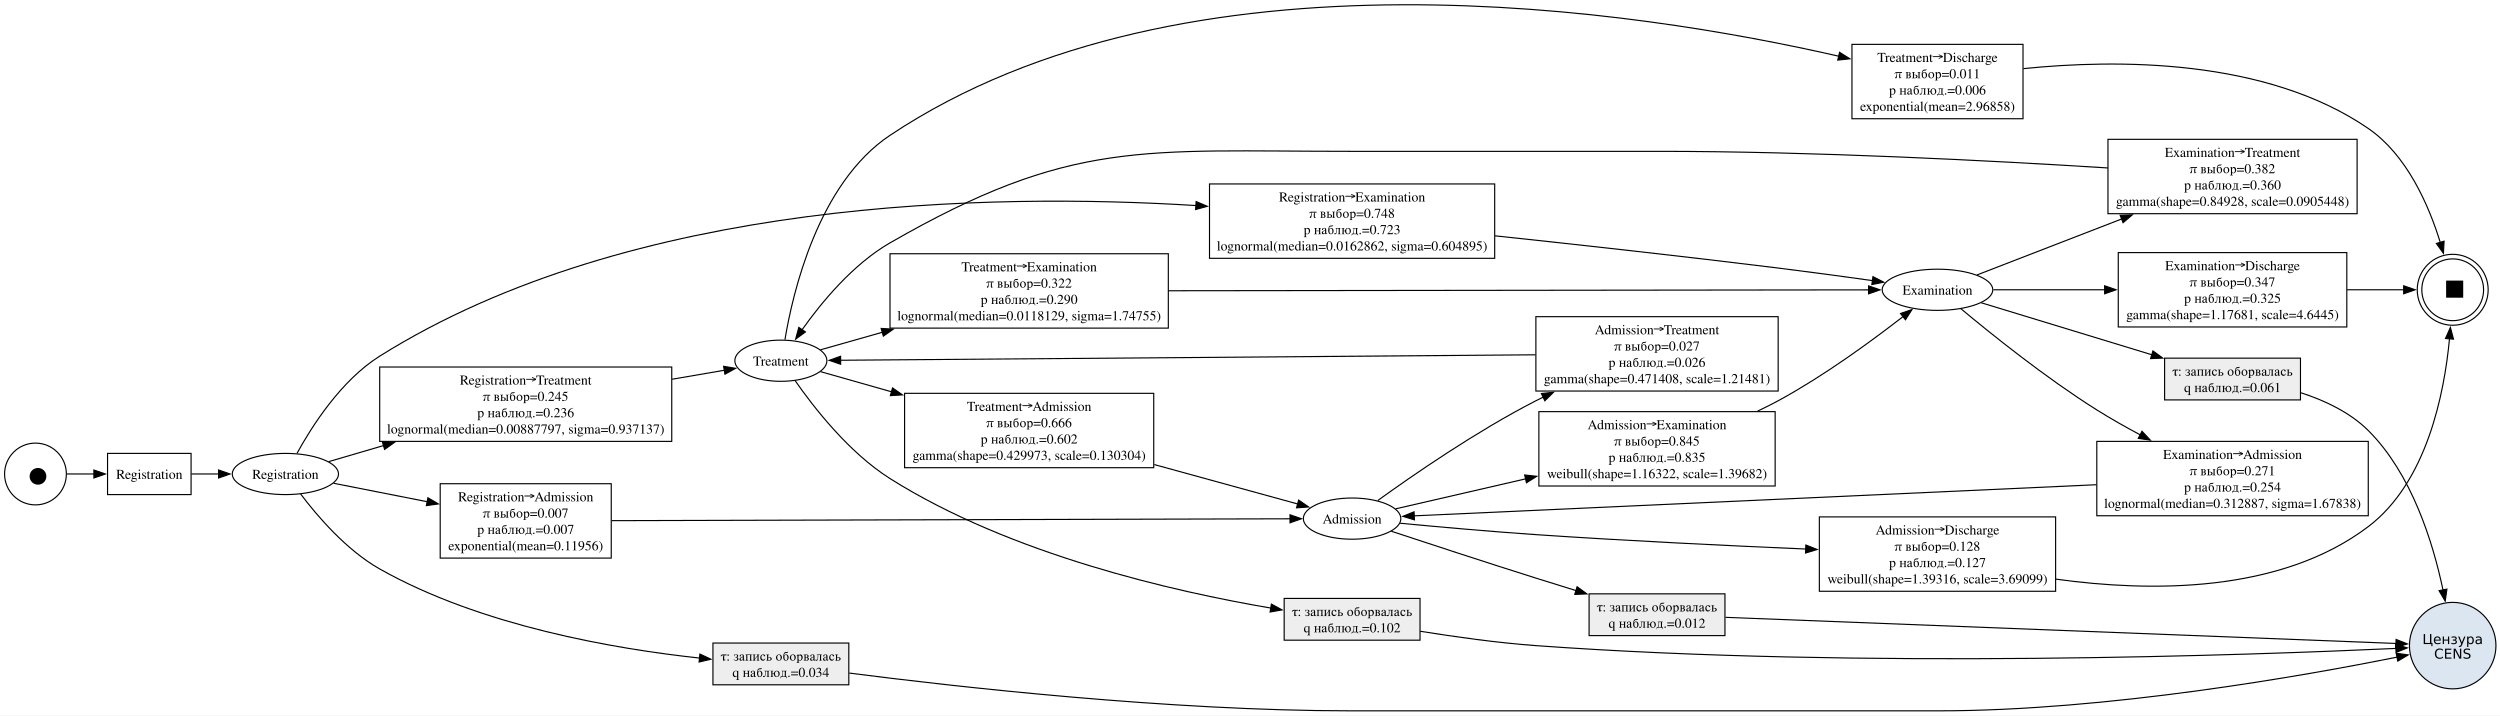
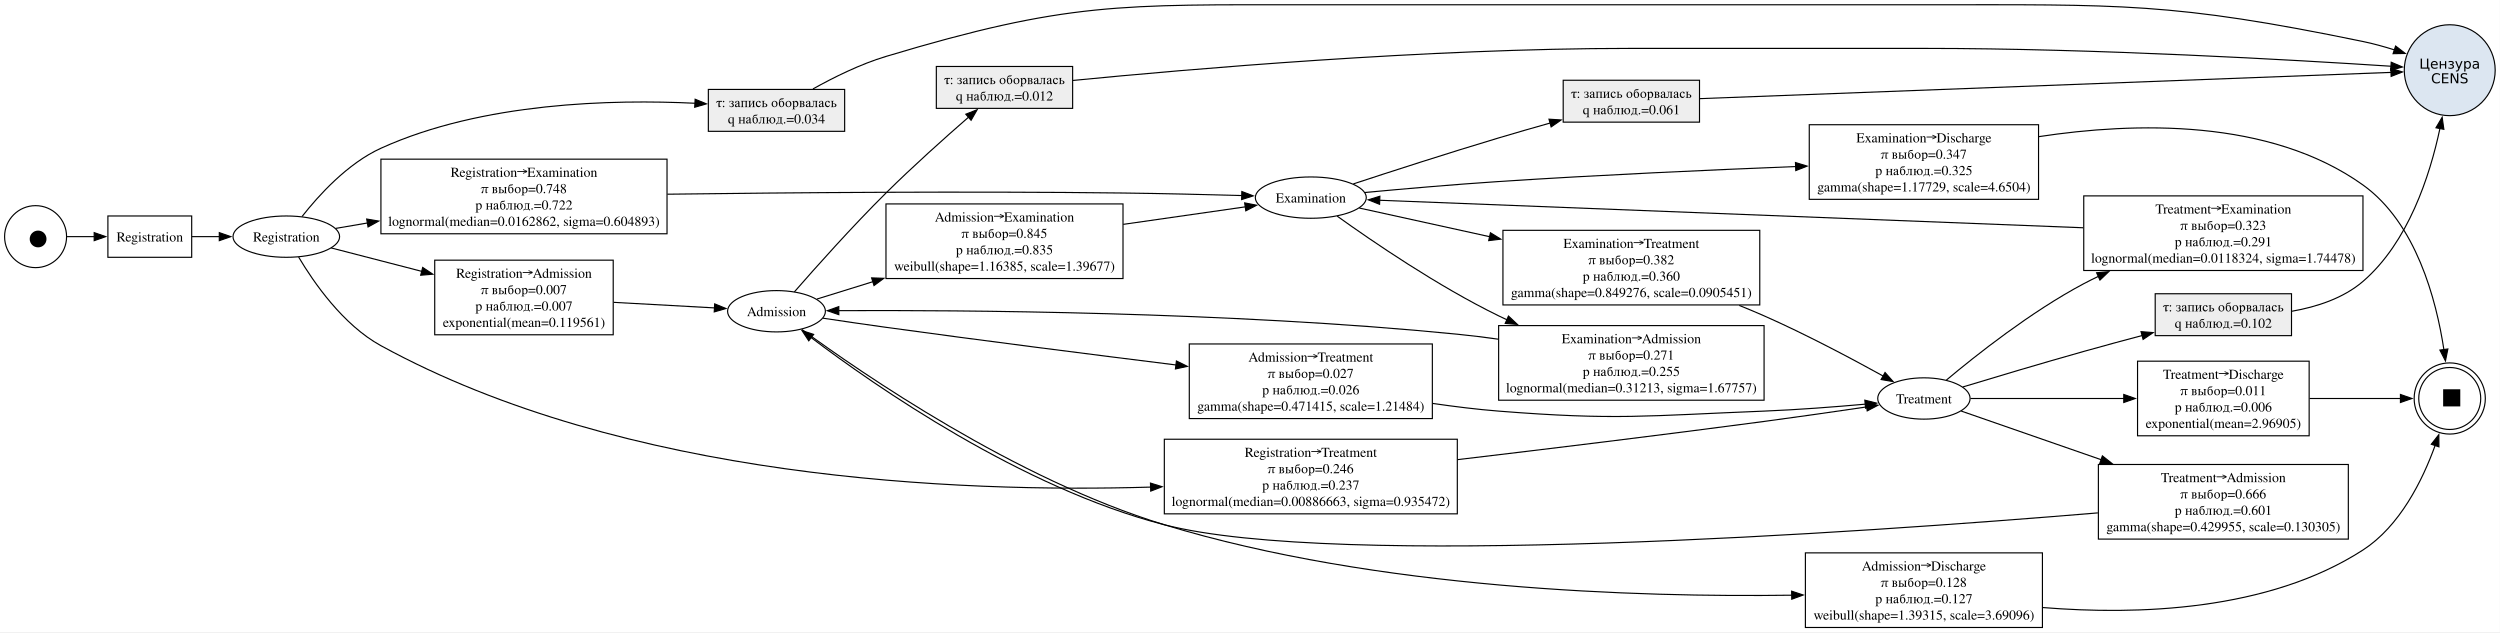
- <svg xmlns="http://www.w3.org/2000/svg" width="2185pt" height="625pt" viewBox="0.00 0.00 2185.00 625.00">
-   <g id="graph0" class="graph" transform="scale(1 1) rotate(0) translate(4 621.27)">
-     <polygon fill="white" stroke="none" points="-4,4 -4,-621.27 2181.46,-621.27 2181.46,4 -4,4" />
+ <svg xmlns="http://www.w3.org/2000/svg" width="2178pt" height="551pt" viewBox="0.00 0.00 2178.00 551.00">
+   <g id="graph0" class="graph" transform="scale(1 1) rotate(0) translate(4 546.66)">
+     <polygon fill="white" stroke="none" points="-4,4 -4,-546.66 2173.81,-546.66 2173.81,4 -4,4" />
    <g id="node1" class="node">
-       <polygon fill="white" stroke="black" points="163,-225 90,-225 90,-189 163,-189 163,-225" />
-       <text xml:space="preserve" text-anchor="middle" x="126.5" y="-202.72" font-family="Times,serif" font-size="12.00">Registration</text>
+       <polygon fill="white" stroke="black" points="163,-358.5 90,-358.5 90,-322.5 163,-322.5 163,-358.5" />
+       <text xml:space="preserve" text-anchor="middle" x="126.5" y="-336.23" font-family="Times,serif" font-size="12.00">Registration</text>
    </g>
    <g id="node19" class="node">
-       <ellipse fill="white" stroke="black" cx="245.43" cy="-207" rx="46.43" ry="18" />
-       <text xml:space="preserve" text-anchor="middle" x="245.43" y="-202.72" font-family="Times,serif" font-size="12.00">Registration</text>
+       <ellipse fill="white" stroke="black" cx="245.43" cy="-340.5" rx="46.43" ry="18" />
+       <text xml:space="preserve" text-anchor="middle" x="245.43" y="-336.23" font-family="Times,serif" font-size="12.00">Registration</text>
    </g>
    <g id="edge2" class="edge">
-       <path fill="none" stroke="black" d="M163.22,-207C170.8,-207 178.98,-207 187.13,-207" />
-       <polygon fill="black" stroke="black" points="187.05,-210.5 197.05,-207 187.05,-203.5 187.05,-210.5" />
+       <path fill="none" stroke="black" d="M163.22,-340.5C170.8,-340.5 178.98,-340.5 187.13,-340.5" />
+       <polygon fill="black" stroke="black" points="187.05,-344 197.05,-340.5 187.05,-337 187.05,-344" />
    </g>
    <g id="node2" class="node">
-       <polygon fill="white" stroke="black" points="583.11,-300.5 327.86,-300.5 327.86,-235.5 583.11,-235.5 583.11,-300.5" />
-       <text xml:space="preserve" text-anchor="middle" x="455.48" y="-285.1" font-family="Times,serif" font-size="12.00">Registration→Treatment</text>
-       <text xml:space="preserve" text-anchor="middle" x="455.48" y="-270.85" font-family="Times,serif" font-size="12.00">π выбор=0.245</text>
-       <text xml:space="preserve" text-anchor="middle" x="455.48" y="-256.6" font-family="Times,serif" font-size="12.00">p наблюд.=0.236</text>
-       <text xml:space="preserve" text-anchor="middle" x="455.48" y="-242.35" font-family="Times,serif" font-size="12.00">lognormal(median=0.00887797, sigma=0.937137)</text>
+       <polygon fill="#eeeeee" stroke="black" points="731.86,-468.75 613.11,-468.75 613.11,-432.25 731.86,-432.25 731.86,-468.75" />
+       <text xml:space="preserve" text-anchor="middle" x="672.48" y="-453.35" font-family="Times,serif" font-size="12.00">τ: запись оборвалась</text>
+       <text xml:space="preserve" text-anchor="middle" x="672.48" y="-439.1" font-family="Times,serif" font-size="12.00">q наблюд.=0.034</text>
+     </g>
+     <g id="node22" class="node">
+       <ellipse fill="#dce6f1" stroke="black" cx="2130.21" cy="-485.5" rx="39.6" ry="39.6" />
+       <text xml:space="preserve" text-anchor="middle" x="2130.21" y="-486.85" font-family="DejaVu Sans" font-size="12.00">Цензура</text>
+       <text xml:space="preserve" text-anchor="middle" x="2130.21" y="-474.1" font-family="DejaVu Sans" font-size="12.00">CENS</text>
+     </g>
+     <g id="edge7" class="edge">
+       <path fill="none" stroke="black" d="M704.26,-469.18C722.19,-479.2 745.6,-490.82 767.86,-497.5 926.15,-545.03 971.71,-542.5 1136.98,-542.5 1136.98,-542.5 1136.98,-542.5 1673.11,-542.5 1843.26,-542.5 1887.97,-544.89 2054.61,-510.5 2063.64,-508.64 2073.1,-506.01 2082.14,-503.17" />
+       <polygon fill="black" stroke="black" points="2083.05,-506.55 2091.45,-500.09 2080.85,-499.9 2083.05,-506.55" />
+     </g>
+     <g id="node3" class="node">
+       <polygon fill="white" stroke="black" points="530.23,-320 374.73,-320 374.73,-255 530.23,-255 530.23,-320" />
+       <text xml:space="preserve" text-anchor="middle" x="452.48" y="-304.6" font-family="Times,serif" font-size="12.00">Registration→Admission</text>
+       <text xml:space="preserve" text-anchor="middle" x="452.48" y="-290.35" font-family="Times,serif" font-size="12.00">π выбор=0.007</text>
+       <text xml:space="preserve" text-anchor="middle" x="452.48" y="-276.1" font-family="Times,serif" font-size="12.00">p наблюд.=0.007</text>
+       <text xml:space="preserve" text-anchor="middle" x="452.48" y="-261.85" font-family="Times,serif" font-size="12.00">exponential(mean=0.119561)</text>
+     </g>
+     <g id="node20" class="node">
+       <ellipse fill="white" stroke="black" cx="672.48" cy="-275.5" rx="42.61" ry="18" />
+       <text xml:space="preserve" text-anchor="middle" x="672.48" y="-271.23" font-family="Times,serif" font-size="12.00">Admission</text>
+     </g>
+     <g id="edge8" class="edge">
+       <path fill="none" stroke="black" d="M530.65,-283.25C559.78,-281.65 592.23,-279.86 618.63,-278.41" />
+       <polygon fill="black" stroke="black" points="618.63,-281.92 628.42,-277.87 618.24,-274.93 618.63,-281.92" />
+     </g>
+     <g id="node4" class="node">
+       <polygon fill="white" stroke="black" points="577.11,-408 327.86,-408 327.86,-343 577.11,-343 577.11,-408" />
+       <text xml:space="preserve" text-anchor="middle" x="452.48" y="-392.6" font-family="Times,serif" font-size="12.00">Registration→Examination</text>
+       <text xml:space="preserve" text-anchor="middle" x="452.48" y="-378.35" font-family="Times,serif" font-size="12.00">π выбор=0.748</text>
+       <text xml:space="preserve" text-anchor="middle" x="452.48" y="-364.1" font-family="Times,serif" font-size="12.00">p наблюд.=0.722</text>
+       <text xml:space="preserve" text-anchor="middle" x="452.48" y="-349.85" font-family="Times,serif" font-size="12.00">lognormal(median=0.0162862, sigma=0.604893)</text>
+     </g>
+     <g id="node21" class="node">
+       <ellipse fill="white" stroke="black" cx="1137.98" cy="-374.5" rx="48.34" ry="18" />
+       <text xml:space="preserve" text-anchor="middle" x="1137.98" y="-370.23" font-family="Times,serif" font-size="12.00">Examination</text>
+     </g>
+     <g id="edge9" class="edge">
+       <path fill="none" stroke="black" d="M577.41,-377.47C682.95,-378.85 838.61,-380.17 974.36,-378.5 1008.67,-378.08 1047.03,-377.16 1077.88,-376.3" />
+       <polygon fill="black" stroke="black" points="1077.9,-379.8 1087.8,-376.02 1077.71,-372.81 1077.9,-379.8" />
+     </g>
+     <g id="node5" class="node">
+       <polygon fill="white" stroke="black" points="1265.61,-164 1010.36,-164 1010.36,-99 1265.61,-99 1265.61,-164" />
+       <text xml:space="preserve" text-anchor="middle" x="1137.98" y="-148.6" font-family="Times,serif" font-size="12.00">Registration→Treatment</text>
+       <text xml:space="preserve" text-anchor="middle" x="1137.98" y="-134.35" font-family="Times,serif" font-size="12.00">π выбор=0.246</text>
+       <text xml:space="preserve" text-anchor="middle" x="1137.98" y="-120.1" font-family="Times,serif" font-size="12.00">p наблюд.=0.237</text>
+       <text xml:space="preserve" text-anchor="middle" x="1137.98" y="-105.85" font-family="Times,serif" font-size="12.00">lognormal(median=0.00886663, sigma=0.935472)</text>
    </g>
    <g id="node23" class="node">
-       <ellipse fill="white" stroke="black" cx="678.48" cy="-306" rx="40.23" ry="18" />
-       <text xml:space="preserve" text-anchor="middle" x="678.48" y="-301.73" font-family="Times,serif" font-size="12.00">Treatment</text>
-     </g>
-     <g id="edge7" class="edge">
-       <path fill="none" stroke="black" d="M583.44,-289.83C599.67,-292.62 615.42,-295.33 629.24,-297.7" />
-       <polygon fill="black" stroke="black" points="628.43,-301.12 638.87,-299.36 629.61,-294.22 628.43,-301.12" />
-     </g>
-     <g id="node3" class="node">
-       <polygon fill="white" stroke="black" points="1302.36,-460.5 1053.11,-460.5 1053.11,-395.5 1302.36,-395.5 1302.36,-460.5" />
-       <text xml:space="preserve" text-anchor="middle" x="1177.73" y="-445.1" font-family="Times,serif" font-size="12.00">Registration→Examination</text>
-       <text xml:space="preserve" text-anchor="middle" x="1177.73" y="-430.85" font-family="Times,serif" font-size="12.00">π выбор=0.748</text>
-       <text xml:space="preserve" text-anchor="middle" x="1177.73" y="-416.6" font-family="Times,serif" font-size="12.00">p наблюд.=0.723</text>
-       <text xml:space="preserve" text-anchor="middle" x="1177.73" y="-402.35" font-family="Times,serif" font-size="12.00">lognormal(median=0.0162862, sigma=0.604895)</text>
-     </g>
-     <g id="node20" class="node">
-       <ellipse fill="white" stroke="black" cx="1689.36" cy="-368" rx="48.34" ry="18" />
-       <text xml:space="preserve" text-anchor="middle" x="1689.36" y="-363.73" font-family="Times,serif" font-size="12.00">Examination</text>
-     </g>
-     <g id="edge9" class="edge">
-       <path fill="none" stroke="black" d="M1302.62,-415.16C1374.87,-407.46 1467.71,-397.21 1550.11,-387 1577.32,-383.63 1607.49,-379.53 1632.68,-376" />
-       <polygon fill="black" stroke="black" points="1632.97,-379.49 1642.38,-374.63 1631.99,-372.56 1632.97,-379.49" />
-     </g>
-     <g id="node4" class="node">
-       <polygon fill="white" stroke="black" points="530.23,-198.5 380.73,-198.5 380.73,-133.5 530.23,-133.5 530.23,-198.5" />
-       <text xml:space="preserve" text-anchor="middle" x="455.48" y="-183.1" font-family="Times,serif" font-size="12.00">Registration→Admission</text>
-       <text xml:space="preserve" text-anchor="middle" x="455.48" y="-168.85" font-family="Times,serif" font-size="12.00">π выбор=0.007</text>
-       <text xml:space="preserve" text-anchor="middle" x="455.48" y="-154.6" font-family="Times,serif" font-size="12.00">p наблюд.=0.007</text>
-       <text xml:space="preserve" text-anchor="middle" x="455.48" y="-140.35" font-family="Times,serif" font-size="12.00">exponential(mean=0.11956)</text>
-     </g>
-     <g id="node21" class="node">
-       <ellipse fill="white" stroke="black" cx="1177.73" cy="-168" rx="42.61" ry="18" />
-       <text xml:space="preserve" text-anchor="middle" x="1177.73" y="-163.72" font-family="Times,serif" font-size="12.00">Admission</text>
-     </g>
-     <g id="edge8" class="edge">
-       <path fill="none" stroke="black" d="M530.51,-166.21C676.2,-166.61 996.94,-167.5 1123.69,-167.85" />
-       <polygon fill="black" stroke="black" points="1123.46,-171.35 1133.47,-167.88 1123.48,-164.35 1123.46,-171.35" />
-     </g>
-     <g id="node5" class="node">
-       <polygon fill="#eeeeee" stroke="black" points="737.86,-59.25 619.11,-59.25 619.11,-22.75 737.86,-22.75 737.86,-59.25" />
-       <text xml:space="preserve" text-anchor="middle" x="678.48" y="-43.85" font-family="Times,serif" font-size="12.00">τ: запись оборвалась</text>
-       <text xml:space="preserve" text-anchor="middle" x="678.48" y="-29.6" font-family="Times,serif" font-size="12.00">q наблюд.=0.034</text>
-     </g>
-     <g id="node22" class="node">
-       <ellipse fill="#dce6f1" stroke="black" cx="2139.66" cy="-57" rx="37.8" ry="37.8" />
-       <text xml:space="preserve" text-anchor="middle" x="2139.66" y="-58.35" font-family="DejaVu Sans" font-size="12.00">Цензура</text>
-       <text xml:space="preserve" text-anchor="middle" x="2139.66" y="-45.6" font-family="DejaVu Sans" font-size="12.00">CENS</text>
+       <ellipse fill="white" stroke="black" cx="1672.11" cy="-199.5" rx="40.23" ry="18" />
+       <text xml:space="preserve" text-anchor="middle" x="1672.11" y="-195.22" font-family="Times,serif" font-size="12.00">Treatment</text>
    </g>
    <g id="edge10" class="edge">
-       <path fill="none" stroke="black" d="M738.29,-33C831.22,-21.07 1017.78,0 1176.73,0 1176.73,0 1176.73,0 1690.36,0 1837.6,0 2009.89,-30.63 2091.37,-46.99" />
-       <polygon fill="black" stroke="black" points="2090.27,-50.33 2100.77,-48.89 2091.66,-43.47 2090.27,-50.33" />
+       <path fill="none" stroke="black" d="M1265.91,-146.24C1343.14,-155.38 1443.75,-167.63 1532.86,-179.5 1562.59,-183.46 1595.87,-188.26 1622.33,-192.17" />
+       <polygon fill="black" stroke="black" points="1621.69,-195.61 1632.09,-193.62 1622.71,-188.69 1621.69,-195.61" />
    </g>
    <g id="node6" class="node">
-       <polygon fill="white" stroke="black" points="1004.36,-277.5 786.61,-277.5 786.61,-212.5 1004.36,-212.5 1004.36,-277.5" />
-       <text xml:space="preserve" text-anchor="middle" x="895.48" y="-262.1" font-family="Times,serif" font-size="12.00">Treatment→Admission</text>
-       <text xml:space="preserve" text-anchor="middle" x="895.48" y="-247.85" font-family="Times,serif" font-size="12.00">π выбор=0.666</text>
-       <text xml:space="preserve" text-anchor="middle" x="895.48" y="-233.6" font-family="Times,serif" font-size="12.00">p наблюд.=0.602</text>
-       <text xml:space="preserve" text-anchor="middle" x="895.48" y="-219.35" font-family="Times,serif" font-size="12.00">gamma(shape=0.429973, scale=0.130304)</text>
+       <polygon fill="white" stroke="black" points="1532.86,-263 1301.61,-263 1301.61,-198 1532.86,-198 1532.86,-263" />
+       <text xml:space="preserve" text-anchor="middle" x="1417.23" y="-247.6" font-family="Times,serif" font-size="12.00">Examination→Admission</text>
+       <text xml:space="preserve" text-anchor="middle" x="1417.23" y="-233.35" font-family="Times,serif" font-size="12.00">π выбор=0.271</text>
+       <text xml:space="preserve" text-anchor="middle" x="1417.23" y="-219.1" font-family="Times,serif" font-size="12.00">p наблюд.=0.255</text>
+       <text xml:space="preserve" text-anchor="middle" x="1417.23" y="-204.85" font-family="Times,serif" font-size="12.00">lognormal(median=0.31213, sigma=1.67757)</text>
+     </g>
+     <g id="edge29" class="edge">
+       <path fill="none" stroke="black" d="M1301.31,-251.16C1289.28,-252.85 1277.22,-254.35 1265.61,-255.5 1067.51,-275.2 830.51,-276.54 726.65,-276.03" />
+       <polygon fill="black" stroke="black" points="726.78,-272.53 716.76,-275.97 726.74,-279.53 726.78,-272.53" />
+     </g>
+     <g id="node7" class="node">
+       <polygon fill="white" stroke="black" points="2041.86,-142 1824.11,-142 1824.11,-77 2041.86,-77 2041.86,-142" />
+       <text xml:space="preserve" text-anchor="middle" x="1932.98" y="-126.6" font-family="Times,serif" font-size="12.00">Treatment→Admission</text>
+       <text xml:space="preserve" text-anchor="middle" x="1932.98" y="-112.35" font-family="Times,serif" font-size="12.00">π выбор=0.666</text>
+       <text xml:space="preserve" text-anchor="middle" x="1932.98" y="-98.1" font-family="Times,serif" font-size="12.00">p наблюд.=0.601</text>
+       <text xml:space="preserve" text-anchor="middle" x="1932.98" y="-83.85" font-family="Times,serif" font-size="12.00">gamma(shape=0.429955, scale=0.130305)</text>
+     </g>
+     <g id="edge23" class="edge">
+       <path fill="none" stroke="black" d="M1823.66,-99.83C1614.19,-82.34 1160.98,-50.68 1010.36,-89.5 885.91,-121.57 758.27,-210.47 702.51,-252.68" />
+       <polygon fill="black" stroke="black" points="700.59,-249.75 694.77,-258.6 704.84,-255.31 700.59,-249.75" />
+     </g>
+     <g id="node8" class="node">
+       <polygon fill="white" stroke="black" points="2054.61,-376 1811.36,-376 1811.36,-311 2054.61,-311 2054.61,-376" />
+       <text xml:space="preserve" text-anchor="middle" x="1932.98" y="-360.6" font-family="Times,serif" font-size="12.00">Treatment→Examination</text>
+       <text xml:space="preserve" text-anchor="middle" x="1932.98" y="-346.35" font-family="Times,serif" font-size="12.00">π выбор=0.323</text>
+       <text xml:space="preserve" text-anchor="middle" x="1932.98" y="-332.1" font-family="Times,serif" font-size="12.00">p наблюд.=0.291</text>
+       <text xml:space="preserve" text-anchor="middle" x="1932.98" y="-317.85" font-family="Times,serif" font-size="12.00">lognormal(median=0.0118324, sigma=1.74478)</text>
    </g>
    <g id="edge30" class="edge">
-       <path fill="none" stroke="black" d="M1004.84,-215.23C1048.29,-203.29 1096.04,-190.17 1130.17,-180.79" />
-       <polygon fill="black" stroke="black" points="1131.02,-184.19 1139.73,-178.17 1129.16,-177.44 1131.02,-184.19" />
-     </g>
-     <g id="node7" class="node">
-       <polygon fill="white" stroke="black" points="1017.11,-399.5 773.86,-399.5 773.86,-334.5 1017.11,-334.5 1017.11,-399.5" />
-       <text xml:space="preserve" text-anchor="middle" x="895.48" y="-384.1" font-family="Times,serif" font-size="12.00">Treatment→Examination</text>
-       <text xml:space="preserve" text-anchor="middle" x="895.48" y="-369.85" font-family="Times,serif" font-size="12.00">π выбор=0.322</text>
-       <text xml:space="preserve" text-anchor="middle" x="895.48" y="-355.6" font-family="Times,serif" font-size="12.00">p наблюд.=0.290</text>
-       <text xml:space="preserve" text-anchor="middle" x="895.48" y="-341.35" font-family="Times,serif" font-size="12.00">lognormal(median=0.0118129, sigma=1.74755)</text>
-     </g>
-     <g id="edge23" class="edge">
-       <path fill="none" stroke="black" d="M1017.18,-367.15C1189.71,-367.37 1500.22,-367.76 1629.44,-367.93" />
-       <polygon fill="black" stroke="black" points="1629.12,-371.43 1639.13,-367.94 1629.13,-364.43 1629.12,-371.43" />
-     </g>
-     <g id="node8" class="node">
-       <polygon fill="white" stroke="black" points="1764.11,-582.5 1614.61,-582.5 1614.61,-517.5 1764.11,-517.5 1764.11,-582.5" />
-       <text xml:space="preserve" text-anchor="middle" x="1689.36" y="-567.1" font-family="Times,serif" font-size="12.00">Treatment→Discharge</text>
-       <text xml:space="preserve" text-anchor="middle" x="1689.36" y="-552.85" font-family="Times,serif" font-size="12.00">π выбор=0.011</text>
-       <text xml:space="preserve" text-anchor="middle" x="1689.36" y="-538.6" font-family="Times,serif" font-size="12.00">p наблюд.=0.006</text>
-       <text xml:space="preserve" text-anchor="middle" x="1689.36" y="-524.35" font-family="Times,serif" font-size="12.00">exponential(mean=2.96858)</text>
+       <path fill="none" stroke="black" d="M1810.88,-348.23C1637.94,-354.99 1326.87,-367.15 1197.7,-372.2" />
+       <polygon fill="black" stroke="black" points="1197.88,-368.69 1188.02,-372.58 1198.15,-375.69 1197.88,-368.69" />
+     </g>
+     <g id="node9" class="node">
+       <polygon fill="#eeeeee" stroke="black" points="1476.61,-476.75 1357.86,-476.75 1357.86,-440.25 1476.61,-440.25 1476.61,-476.75" />
+       <text xml:space="preserve" text-anchor="middle" x="1417.23" y="-461.35" font-family="Times,serif" font-size="12.00">τ: запись оборвалась</text>
+       <text xml:space="preserve" text-anchor="middle" x="1417.23" y="-447.1" font-family="Times,serif" font-size="12.00">q наблюд.=0.061</text>
+     </g>
+     <g id="edge31" class="edge">
+       <path fill="none" stroke="black" d="M1477.02,-460.73C1613.81,-465.93 1951.5,-478.75 2079.2,-483.6" />
+       <polygon fill="black" stroke="black" points="2078.9,-487.09 2089.02,-483.97 2079.16,-480.1 2078.9,-487.09" />
+     </g>
+     <g id="node10" class="node">
+       <polygon fill="#eeeeee" stroke="black" points="1992.36,-290.75 1873.61,-290.75 1873.61,-254.25 1992.36,-254.25 1992.36,-290.75" />
+       <text xml:space="preserve" text-anchor="middle" x="1932.98" y="-275.35" font-family="Times,serif" font-size="12.00">τ: запись оборвалась</text>
+       <text xml:space="preserve" text-anchor="middle" x="1932.98" y="-261.1" font-family="Times,serif" font-size="12.00">q наблюд.=0.102</text>
+     </g>
+     <g id="edge25" class="edge">
+       <path fill="none" stroke="black" d="M1992.8,-275.52C2014.32,-279.29 2037.55,-286.82 2054.61,-301.5 2093.97,-335.39 2112.84,-393.13 2121.71,-434.91" />
+       <polygon fill="black" stroke="black" points="2118.23,-435.35 2123.61,-444.48 2125.09,-433.99 2118.23,-435.35" />
+     </g>
+     <g id="node11" class="node">
+       <polygon fill="white" stroke="black" points="1775.36,-65 1568.86,-65 1568.86,0 1775.36,0 1775.36,-65" />
+       <text xml:space="preserve" text-anchor="middle" x="1672.11" y="-49.6" font-family="Times,serif" font-size="12.00">Admission→Discharge</text>
+       <text xml:space="preserve" text-anchor="middle" x="1672.11" y="-35.35" font-family="Times,serif" font-size="12.00">π выбор=0.128</text>
+       <text xml:space="preserve" text-anchor="middle" x="1672.11" y="-21.1" font-family="Times,serif" font-size="12.00">p наблюд.=0.127</text>
+       <text xml:space="preserve" text-anchor="middle" x="1672.11" y="-6.85" font-family="Times,serif" font-size="12.00">weibull(shape=1.39315, scale=3.69096)</text>
    </g>
    <g id="node24" class="node">
-       <ellipse fill="white" stroke="black" cx="2139.66" cy="-368" rx="27" ry="27" />
-       <ellipse fill="none" stroke="black" cx="2139.66" cy="-368" rx="31" ry="31" />
-       <text xml:space="preserve" text-anchor="start" x="2129.91" y="-357.12" font-family="Times,serif" font-size="32.00">■</text>
+       <ellipse fill="white" stroke="black" cx="2130.21" cy="-199.5" rx="27" ry="27" />
+       <ellipse fill="none" stroke="black" cx="2130.21" cy="-199.5" rx="31" ry="31" />
+       <text xml:space="preserve" text-anchor="start" x="2120.46" y="-188.62" font-family="Times,serif" font-size="32.00">■</text>
    </g>
    <g id="edge33" class="edge">
-       <path fill="none" stroke="black" d="M1764.41,-561.28C1845.65,-569.56 1976.37,-570.41 2065.86,-509 2099.59,-485.85 2118.68,-442.12 2128.77,-409.47" />
-       <polygon fill="black" stroke="black" points="2132.13,-410.47 2131.55,-399.89 2125.4,-408.51 2132.13,-410.47" />
-     </g>
-     <g id="node9" class="node">
-       <polygon fill="#eeeeee" stroke="black" points="2006.61,-308.25 1887.86,-308.25 1887.86,-271.75 2006.61,-271.75 2006.61,-308.25" />
-       <text xml:space="preserve" text-anchor="middle" x="1947.23" y="-292.85" font-family="Times,serif" font-size="12.00">τ: запись оборвалась</text>
-       <text xml:space="preserve" text-anchor="middle" x="1947.23" y="-278.6" font-family="Times,serif" font-size="12.00">q наблюд.=0.061</text>
+       <path fill="none" stroke="black" d="M1775.8,-17.36C1857.74,-10.72 1972.09,-14.14 2054.61,-67.5 2086.8,-88.31 2106.51,-128.16 2117.52,-158.65" />
+       <polygon fill="black" stroke="black" points="2114.16,-159.64 2120.7,-167.97 2120.78,-157.38 2114.16,-159.64" />
+     </g>
+     <g id="node12" class="node">
+       <polygon fill="white" stroke="black" points="974.36,-369 767.86,-369 767.86,-304 974.36,-304 974.36,-369" />
+       <text xml:space="preserve" text-anchor="middle" x="871.11" y="-353.6" font-family="Times,serif" font-size="12.00">Admission→Examination</text>
+       <text xml:space="preserve" text-anchor="middle" x="871.11" y="-339.35" font-family="Times,serif" font-size="12.00">π выбор=0.845</text>
+       <text xml:space="preserve" text-anchor="middle" x="871.11" y="-325.1" font-family="Times,serif" font-size="12.00">p наблюд.=0.835</text>
+       <text xml:space="preserve" text-anchor="middle" x="871.11" y="-310.85" font-family="Times,serif" font-size="12.00">weibull(shape=1.16385, scale=1.39677)</text>
+     </g>
+     <g id="edge26" class="edge">
+       <path fill="none" stroke="black" d="M974.52,-351.19C1010.82,-356.4 1050.3,-362.06 1081.25,-366.5" />
+       <polygon fill="black" stroke="black" points="1080.35,-369.91 1090.75,-367.87 1081.35,-362.98 1080.35,-369.91" />
+     </g>
+     <g id="node13" class="node">
+       <polygon fill="white" stroke="black" points="1243.86,-247 1032.11,-247 1032.11,-182 1243.86,-182 1243.86,-247" />
+       <text xml:space="preserve" text-anchor="middle" x="1137.98" y="-231.6" font-family="Times,serif" font-size="12.00">Admission→Treatment</text>
+       <text xml:space="preserve" text-anchor="middle" x="1137.98" y="-217.35" font-family="Times,serif" font-size="12.00">π выбор=0.027</text>
+       <text xml:space="preserve" text-anchor="middle" x="1137.98" y="-203.1" font-family="Times,serif" font-size="12.00">p наблюд.=0.026</text>
+       <text xml:space="preserve" text-anchor="middle" x="1137.98" y="-188.85" font-family="Times,serif" font-size="12.00">gamma(shape=0.471415, scale=1.21484)</text>
+     </g>
+     <g id="edge28" class="edge">
+       <path fill="none" stroke="black" d="M1244.11,-195.2C1263.18,-192.41 1282.94,-189.98 1301.61,-188.5 1404.06,-180.36 1430.16,-184.42 1532.86,-188.5 1562.2,-189.67 1594.96,-192.22 1621.22,-194.57" />
+       <polygon fill="black" stroke="black" points="1620.64,-198.03 1630.92,-195.46 1621.28,-191.06 1620.64,-198.03" />
+     </g>
+     <g id="node14" class="node">
+       <polygon fill="white" stroke="black" points="1771.98,-438 1572.23,-438 1572.23,-373 1771.98,-373 1771.98,-438" />
+       <text xml:space="preserve" text-anchor="middle" x="1672.11" y="-422.6" font-family="Times,serif" font-size="12.00">Examination→Discharge</text>
+       <text xml:space="preserve" text-anchor="middle" x="1672.11" y="-408.35" font-family="Times,serif" font-size="12.00">π выбор=0.347</text>
+       <text xml:space="preserve" text-anchor="middle" x="1672.11" y="-394.1" font-family="Times,serif" font-size="12.00">p наблюд.=0.325</text>
+       <text xml:space="preserve" text-anchor="middle" x="1672.11" y="-379.85" font-family="Times,serif" font-size="12.00">gamma(shape=1.17729, scale=4.6504)</text>
+     </g>
+     <g id="edge32" class="edge">
+       <path fill="none" stroke="black" d="M1772.3,-427.63C1855.45,-440.26 1973.29,-443.66 2054.61,-385.5 2100.85,-352.43 2118.45,-285.8 2125.14,-241.92" />
+       <polygon fill="black" stroke="black" points="2128.57,-242.63 2126.48,-232.25 2121.64,-241.67 2128.57,-242.63" />
+     </g>
+     <g id="node15" class="node">
+       <polygon fill="white" stroke="black" points="1529.11,-346 1305.36,-346 1305.36,-281 1529.11,-281 1529.11,-346" />
+       <text xml:space="preserve" text-anchor="middle" x="1417.23" y="-330.6" font-family="Times,serif" font-size="12.00">Examination→Treatment</text>
+       <text xml:space="preserve" text-anchor="middle" x="1417.23" y="-316.35" font-family="Times,serif" font-size="12.00">π выбор=0.382</text>
+       <text xml:space="preserve" text-anchor="middle" x="1417.23" y="-302.1" font-family="Times,serif" font-size="12.00">p наблюд.=0.360</text>
+       <text xml:space="preserve" text-anchor="middle" x="1417.23" y="-287.85" font-family="Times,serif" font-size="12.00">gamma(shape=0.849276, scale=0.0905451)</text>
+     </g>
+     <g id="edge27" class="edge">
+       <path fill="none" stroke="black" d="M1511.23,-280.58C1518.6,-277.63 1525.88,-274.58 1532.86,-271.5 1569.08,-255.51 1609.06,-234.28 1636.66,-219.02" />
+       <polygon fill="black" stroke="black" points="1638.25,-222.15 1645.28,-214.23 1634.84,-216.03 1638.25,-222.15" />
+     </g>
+     <g id="node16" class="node">
+       <polygon fill="white" stroke="black" points="2007.73,-232 1858.23,-232 1858.23,-167 2007.73,-167 2007.73,-232" />
+       <text xml:space="preserve" text-anchor="middle" x="1932.98" y="-216.6" font-family="Times,serif" font-size="12.00">Treatment→Discharge</text>
+       <text xml:space="preserve" text-anchor="middle" x="1932.98" y="-202.35" font-family="Times,serif" font-size="12.00">π выбор=0.011</text>
+       <text xml:space="preserve" text-anchor="middle" x="1932.98" y="-188.1" font-family="Times,serif" font-size="12.00">p наблюд.=0.006</text>
+       <text xml:space="preserve" text-anchor="middle" x="1932.98" y="-173.85" font-family="Times,serif" font-size="12.00">exponential(mean=2.96905)</text>
+     </g>
+     <g id="edge34" class="edge">
+       <path fill="none" stroke="black" d="M2008.07,-199.5C2034.89,-199.5 2064.23,-199.5 2087.32,-199.5" />
+       <polygon fill="black" stroke="black" points="2087.26,-203 2097.26,-199.5 2087.26,-196 2087.26,-203" />
+     </g>
+     <g id="node17" class="node">
+       <polygon fill="#eeeeee" stroke="black" points="930.48,-488.75 811.73,-488.75 811.73,-452.25 930.48,-452.25 930.48,-488.75" />
+       <text xml:space="preserve" text-anchor="middle" x="871.11" y="-473.35" font-family="Times,serif" font-size="12.00">τ: запись оборвалась</text>
+       <text xml:space="preserve" text-anchor="middle" x="871.11" y="-459.1" font-family="Times,serif" font-size="12.00">q наблюд.=0.012</text>
    </g>
    <g id="edge24" class="edge">
-       <path fill="none" stroke="black" d="M2006.96,-278.02C2027.75,-271.28 2049.9,-260.89 2065.86,-245 2103.8,-207.22 2122.39,-147.46 2131.21,-105.48" />
-       <polygon fill="black" stroke="black" points="2134.6,-106.39 2133.1,-95.9 2127.73,-105.03 2134.6,-106.39" />
-     </g>
-     <g id="node10" class="node">
-       <polygon fill="white" stroke="black" points="1547.48,-261.5 1340.98,-261.5 1340.98,-196.5 1547.48,-196.5 1547.48,-261.5" />
-       <text xml:space="preserve" text-anchor="middle" x="1444.23" y="-246.1" font-family="Times,serif" font-size="12.00">Admission→Examination</text>
-       <text xml:space="preserve" text-anchor="middle" x="1444.23" y="-231.85" font-family="Times,serif" font-size="12.00">π выбор=0.845</text>
-       <text xml:space="preserve" text-anchor="middle" x="1444.23" y="-217.6" font-family="Times,serif" font-size="12.00">p наблюд.=0.835</text>
-       <text xml:space="preserve" text-anchor="middle" x="1444.23" y="-203.35" font-family="Times,serif" font-size="12.00">weibull(shape=1.16322, scale=1.39682)</text>
-     </g>
-     <g id="edge25" class="edge">
-       <path fill="none" stroke="black" d="M1532.1,-261.94C1538.27,-264.84 1544.33,-267.87 1550.11,-271 1590.01,-292.61 1632.19,-323.54 1659.31,-344.62" />
-       <polygon fill="black" stroke="black" points="1657.03,-347.28 1667.06,-350.71 1661.36,-341.78 1657.03,-347.28" />
-     </g>
-     <g id="node11" class="node">
-       <polygon fill="white" stroke="black" points="2056.11,-499.5 1838.36,-499.5 1838.36,-434.5 2056.11,-434.5 2056.11,-499.5" />
-       <text xml:space="preserve" text-anchor="middle" x="1947.23" y="-484.1" font-family="Times,serif" font-size="12.00">Examination→Treatment</text>
-       <text xml:space="preserve" text-anchor="middle" x="1947.23" y="-469.85" font-family="Times,serif" font-size="12.00">π выбор=0.382</text>
-       <text xml:space="preserve" text-anchor="middle" x="1947.23" y="-455.6" font-family="Times,serif" font-size="12.00">p наблюд.=0.360</text>
-       <text xml:space="preserve" text-anchor="middle" x="1947.23" y="-441.35" font-family="Times,serif" font-size="12.00">gamma(shape=0.84928, scale=0.0905448)</text>
-     </g>
-     <g id="edge29" class="edge">
-       <path fill="none" stroke="black" d="M1838.3,-474.48C1736.88,-480.86 1580.84,-489 1445.23,-489 1176.73,-489 1176.73,-489 1176.73,-489 994.18,-489 932.09,-500.03 773.86,-409 741.34,-390.29 713.66,-356.59 696.85,-332.84" />
-       <polygon fill="black" stroke="black" points="699.94,-331.16 691.39,-324.9 694.17,-335.12 699.94,-331.16" />
-     </g>
-     <g id="node12" class="node">
-       <polygon fill="white" stroke="black" points="2047.11,-400.5 1847.36,-400.5 1847.36,-335.5 2047.11,-335.5 2047.11,-400.5" />
-       <text xml:space="preserve" text-anchor="middle" x="1947.23" y="-385.1" font-family="Times,serif" font-size="12.00">Examination→Discharge</text>
-       <text xml:space="preserve" text-anchor="middle" x="1947.23" y="-370.85" font-family="Times,serif" font-size="12.00">π выбор=0.347</text>
-       <text xml:space="preserve" text-anchor="middle" x="1947.23" y="-356.6" font-family="Times,serif" font-size="12.00">p наблюд.=0.325</text>
-       <text xml:space="preserve" text-anchor="middle" x="1947.23" y="-342.35" font-family="Times,serif" font-size="12.00">gamma(shape=1.17681, scale=4.6445)</text>
-     </g>
-     <g id="edge34" class="edge">
-       <path fill="none" stroke="black" d="M2047.35,-368C2064.89,-368 2082.26,-368 2097.06,-368" />
-       <polygon fill="black" stroke="black" points="2096.82,-371.5 2106.82,-368 2096.82,-364.5 2096.82,-371.5" />
-     </g>
-     <g id="node13" class="node">
-       <polygon fill="white" stroke="black" points="1792.61,-169.5 1586.11,-169.5 1586.11,-104.5 1792.61,-104.5 1792.61,-169.5" />
-       <text xml:space="preserve" text-anchor="middle" x="1689.36" y="-154.1" font-family="Times,serif" font-size="12.00">Admission→Discharge</text>
-       <text xml:space="preserve" text-anchor="middle" x="1689.36" y="-139.85" font-family="Times,serif" font-size="12.00">π выбор=0.128</text>
-       <text xml:space="preserve" text-anchor="middle" x="1689.36" y="-125.6" font-family="Times,serif" font-size="12.00">p наблюд.=0.127</text>
-       <text xml:space="preserve" text-anchor="middle" x="1689.36" y="-111.35" font-family="Times,serif" font-size="12.00">weibull(shape=1.39316, scale=3.69099)</text>
-     </g>
-     <g id="edge32" class="edge">
-       <path fill="none" stroke="black" d="M1792.9,-115.1C1874.95,-103.73 1988.66,-102.53 2065.86,-161 2116.92,-199.67 2132.31,-276.84 2136.86,-325.25" />
-       <polygon fill="black" stroke="black" points="2133.36,-325.41 2137.66,-335.1 2140.34,-324.85 2133.36,-325.41" />
-     </g>
-     <g id="node14" class="node">
-       <polygon fill="white" stroke="black" points="2065.86,-235.5 1828.61,-235.5 1828.61,-170.5 2065.86,-170.5 2065.86,-235.5" />
-       <text xml:space="preserve" text-anchor="middle" x="1947.23" y="-220.1" font-family="Times,serif" font-size="12.00">Examination→Admission</text>
-       <text xml:space="preserve" text-anchor="middle" x="1947.23" y="-205.85" font-family="Times,serif" font-size="12.00">π выбор=0.271</text>
-       <text xml:space="preserve" text-anchor="middle" x="1947.23" y="-191.6" font-family="Times,serif" font-size="12.00">p наблюд.=0.254</text>
-       <text xml:space="preserve" text-anchor="middle" x="1947.23" y="-177.35" font-family="Times,serif" font-size="12.00">lognormal(median=0.312887, sigma=1.67838)</text>
-     </g>
-     <g id="edge31" class="edge">
-       <path fill="none" stroke="black" d="M1828.28,-197.62C1659.06,-189.9 1354.29,-176.01 1231.82,-170.42" />
-       <polygon fill="black" stroke="black" points="1232.2,-166.93 1222.06,-169.98 1231.89,-173.93 1232.2,-166.93" />
-     </g>
-     <g id="node15" class="node">
-       <polygon fill="white" stroke="black" points="1550.11,-344.5 1338.36,-344.5 1338.36,-279.5 1550.11,-279.5 1550.11,-344.5" />
-       <text xml:space="preserve" text-anchor="middle" x="1444.23" y="-329.1" font-family="Times,serif" font-size="12.00">Admission→Treatment</text>
-       <text xml:space="preserve" text-anchor="middle" x="1444.23" y="-314.85" font-family="Times,serif" font-size="12.00">π выбор=0.027</text>
-       <text xml:space="preserve" text-anchor="middle" x="1444.23" y="-300.6" font-family="Times,serif" font-size="12.00">p наблюд.=0.026</text>
-       <text xml:space="preserve" text-anchor="middle" x="1444.23" y="-286.35" font-family="Times,serif" font-size="12.00">gamma(shape=0.471408, scale=1.21481)</text>
-     </g>
-     <g id="edge28" class="edge">
-       <path fill="none" stroke="black" d="M1338.06,-311.17C1171.74,-309.87 854.21,-307.37 730.55,-306.4" />
-       <polygon fill="black" stroke="black" points="730.75,-302.9 720.72,-306.32 730.69,-309.9 730.75,-302.9" />
-     </g>
-     <g id="node16" class="node">
-       <polygon fill="#eeeeee" stroke="black" points="1503.61,-102.25 1384.86,-102.25 1384.86,-65.75 1503.61,-65.75 1503.61,-102.25" />
-       <text xml:space="preserve" text-anchor="middle" x="1444.23" y="-86.85" font-family="Times,serif" font-size="12.00">τ: запись оборвалась</text>
-       <text xml:space="preserve" text-anchor="middle" x="1444.23" y="-72.6" font-family="Times,serif" font-size="12.00">q наблюд.=0.012</text>
-     </g>
-     <g id="edge26" class="edge">
-       <path fill="none" stroke="black" d="M1504.06,-81.71C1638.54,-76.47 1966.38,-63.71 2090.22,-58.89" />
-       <polygon fill="black" stroke="black" points="2090.19,-62.39 2100.04,-58.5 2089.91,-55.4 2090.19,-62.39" />
-     </g>
-     <g id="node17" class="node">
-       <polygon fill="#eeeeee" stroke="black" points="1237.11,-98.25 1118.36,-98.25 1118.36,-61.75 1237.11,-61.75 1237.11,-98.25" />
-       <text xml:space="preserve" text-anchor="middle" x="1177.73" y="-82.85" font-family="Times,serif" font-size="12.00">τ: запись оборвалась</text>
-       <text xml:space="preserve" text-anchor="middle" x="1177.73" y="-68.6" font-family="Times,serif" font-size="12.00">q наблюд.=0.102</text>
-     </g>
-     <g id="edge27" class="edge">
-       <path fill="none" stroke="black" d="M1237.27,-69.55C1267.37,-64.69 1304.71,-59.45 1338.36,-57 1622.62,-36.33 1965.18,-48.79 2090.09,-54.55" />
-       <polygon fill="black" stroke="black" points="2089.83,-58.04 2099.98,-55.02 2090.16,-51.05 2089.83,-58.04" />
+       <path fill="none" stroke="black" d="M930.81,-476.58C1030.49,-486.36 1239.24,-504.5 1416.23,-504.5 1416.23,-504.5 1416.23,-504.5 1673.11,-504.5 1820.75,-504.5 1995.04,-494.44 2079.01,-488.96" />
+       <polygon fill="black" stroke="black" points="2079.23,-492.45 2088.98,-488.3 2078.77,-485.47 2079.23,-492.45" />
    </g>
    <g id="node18" class="node">
-       <ellipse fill="white" stroke="black" cx="27" cy="-207" rx="27" ry="27" />
-       <text xml:space="preserve" text-anchor="start" x="16.88" y="-195.38" font-family="Times,serif" font-size="34.00">●</text>
+       <ellipse fill="white" stroke="black" cx="27" cy="-340.5" rx="27" ry="27" />
+       <text xml:space="preserve" text-anchor="start" x="16.88" y="-328.88" font-family="Times,serif" font-size="34.00">●</text>
    </g>
    <g id="edge1" class="edge">
-       <path fill="none" stroke="black" d="M54.38,-207C61.74,-207 69.97,-207 78.15,-207" />
-       <polygon fill="black" stroke="black" points="78.06,-210.5 88.06,-207 78.06,-203.5 78.06,-210.5" />
+       <path fill="none" stroke="black" d="M54.38,-340.5C61.74,-340.5 69.97,-340.5 78.15,-340.5" />
+       <polygon fill="black" stroke="black" points="78.06,-344 88.06,-340.5 78.06,-337 78.06,-344" />
+     </g>
+     <g id="edge4" class="edge">
+       <path fill="none" stroke="black" d="M259.17,-358.07C273.56,-376.41 298.81,-404.3 327.86,-417.5 416.03,-457.57 529.82,-460.2 601.74,-456.69" />
+       <polygon fill="black" stroke="black" points="601.61,-460.21 611.4,-456.17 601.23,-453.22 601.61,-460.21" />
    </g>
    <g id="edge6" class="edge">
-       <path fill="none" stroke="black" d="M283.15,-217.77C297.06,-221.84 313.78,-226.75 331.26,-231.87" />
-       <polygon fill="black" stroke="black" points="330.18,-235.2 340.76,-234.66 332.15,-228.49 330.18,-235.2" />
+       <path fill="none" stroke="black" d="M284.52,-330.66C306.81,-324.89 335.93,-317.37 363.6,-310.21" />
+       <polygon fill="black" stroke="black" points="364.25,-313.66 373.06,-307.77 362.5,-306.88 364.25,-313.66" />
+     </g>
+     <g id="edge3" class="edge">
+       <path fill="none" stroke="black" d="M288.42,-347.67C296.93,-349.12 306.31,-350.72 316.14,-352.4" />
+       <polygon fill="black" stroke="black" points="315.47,-355.84 325.92,-354.07 316.65,-348.94 315.47,-355.84" />
    </g>
    <g id="edge5" class="edge">
-       <path fill="none" stroke="black" d="M255.58,-225.04C268.42,-248.46 294.06,-288.81 327.86,-310 548.3,-448.24 863.68,-452.68 1041.43,-441.61" />
-       <polygon fill="black" stroke="black" points="1041.42,-445.12 1051.17,-440.97 1040.96,-438.13 1041.42,-445.12" />
-     </g>
-     <g id="edge3" class="edge">
-       <path fill="none" stroke="black" d="M287.53,-198.9C310.95,-194.28 341.19,-188.33 369.48,-182.75" />
-       <polygon fill="black" stroke="black" points="370,-186.22 379.13,-180.85 368.65,-179.35 370,-186.22" />
-     </g>
-     <g id="edge4" class="edge">
-       <path fill="none" stroke="black" d="M258.73,-189.55C273.1,-170.48 298.68,-140.48 327.86,-124 416.29,-74.07 533.64,-54.08 607.36,-46.14" />
-       <polygon fill="black" stroke="black" points="607.71,-49.62 617.3,-45.12 607,-42.66 607.71,-49.62" />
+       <path fill="none" stroke="black" d="M256.16,-322.71C269.3,-300.59 294.9,-263.55 327.86,-245.5 540.4,-129.09 829.57,-117.28 998.46,-122.3" />
+       <polygon fill="black" stroke="black" points="998.29,-125.8 1008.4,-122.63 998.52,-118.8 998.29,-125.8" />
+     </g>
+     <g id="edge18" class="edge">
+       <path fill="none" stroke="black" d="M694.51,-259.68C745.48,-222.34 880.93,-128.87 1010.36,-89.5 1195.8,-33.1 1423.08,-26.23 1556.98,-28.13" />
+       <polygon fill="black" stroke="black" points="1556.88,-31.63 1566.93,-28.3 1556.99,-24.63 1556.88,-31.63" />
+     </g>
+     <g id="edge21" class="edge">
+       <path fill="none" stroke="black" d="M707.73,-286.13C721.74,-290.47 738.82,-295.77 756.58,-301.28" />
+       <polygon fill="black" stroke="black" points="755.36,-304.57 765.95,-304.19 757.44,-297.88 755.36,-304.57" />
+     </g>
+     <g id="edge11" class="edge">
+       <path fill="none" stroke="black" d="M712.95,-269.46C729.85,-266.92 749.81,-263.99 767.86,-261.5 852.47,-249.84 948.14,-237.69 1020.88,-228.66" />
+       <polygon fill="black" stroke="black" points="1020.9,-232.18 1030.39,-227.48 1020.04,-225.24 1020.9,-232.18" />
    </g>
    <g id="edge17" class="edge">
-       <path fill="none" stroke="black" d="M1727.57,-356.66C1766.53,-344.78 1828.62,-325.85 1876.7,-311.2" />
-       <polygon fill="black" stroke="black" points="1877.67,-314.56 1886.22,-308.3 1875.63,-307.86 1877.67,-314.56" />
+       <path fill="none" stroke="black" d="M688.05,-292.37C706.19,-313.16 738.4,-349.31 767.86,-378.5 791.2,-401.63 819,-426.49 839.72,-444.52" />
+       <polygon fill="black" stroke="black" points="837.42,-447.16 847.27,-451.06 842,-441.87 837.42,-447.16" />
+     </g>
+     <g id="edge19" class="edge">
+       <path fill="none" stroke="black" d="M1160.96,-358.35C1191.38,-336.53 1248.6,-297.37 1301.61,-271.5 1304.01,-270.33 1306.46,-269.17 1308.94,-268.03" />
+       <polygon fill="black" stroke="black" points="1310.18,-271.31 1317.9,-264.05 1307.34,-264.91 1310.18,-271.31" />
+     </g>
+     <g id="edge13" class="edge">
+       <path fill="none" stroke="black" d="M1175.04,-386.45C1207.91,-397.25 1257.88,-413.41 1301.61,-426.5 1316.18,-430.86 1331.86,-435.36 1346.79,-439.56" />
+       <polygon fill="black" stroke="black" points="1345.48,-442.83 1356.05,-442.15 1347.36,-436.09 1345.48,-442.83" />
+     </g>
+     <g id="edge16" class="edge">
+       <path fill="none" stroke="black" d="M1185.21,-378.97C1217.74,-382 1262.31,-385.91 1301.61,-388.5 1388.61,-394.24 1487.27,-398.68 1560.74,-401.57" />
+       <polygon fill="black" stroke="black" points="1560.21,-405.06 1570.34,-401.95 1560.49,-398.06 1560.21,-405.06" />
+     </g>
+     <g id="edge14" class="edge">
+       <path fill="none" stroke="black" d="M1180.19,-365.43C1210.38,-358.79 1253.04,-349.41 1293.81,-340.44" />
+       <polygon fill="black" stroke="black" points="1294.47,-343.87 1303.48,-338.31 1292.96,-337.04 1294.47,-343.87" />
+     </g>
+     <g id="edge15" class="edge">
+       <path fill="none" stroke="black" d="M1704.59,-188.55C1734.97,-177.99 1782.67,-161.41 1826.56,-146.15" />
+       <polygon fill="black" stroke="black" points="1827.6,-149.5 1835.9,-142.91 1825.3,-142.88 1827.6,-149.5" />
    </g>
    <g id="edge12" class="edge">
-       <path fill="none" stroke="black" d="M1723.81,-380.94C1755.92,-393.36 1805.96,-412.73 1850.45,-429.94" />
-       <polygon fill="black" stroke="black" points="1849.03,-433.14 1859.62,-433.49 1851.56,-426.62 1849.03,-433.14" />
-     </g>
-     <g id="edge18" class="edge">
-       <path fill="none" stroke="black" d="M1738.19,-368C1765.67,-368 1801.41,-368 1835.5,-368" />
-       <polygon fill="black" stroke="black" points="1835.46,-371.5 1845.46,-368 1835.46,-364.5 1835.46,-371.5" />
-     </g>
-     <g id="edge19" class="edge">
-       <path fill="none" stroke="black" d="M1709.71,-351.54C1735.74,-329.81 1783.94,-291.04 1828.61,-263 1840.68,-255.42 1853.82,-247.99 1866.8,-241.07" />
-       <polygon fill="black" stroke="black" points="1868.11,-244.34 1875.34,-236.6 1864.86,-238.14 1868.11,-244.34" />
+       <path fill="none" stroke="black" d="M1691.68,-215.53C1717.23,-236.96 1765.31,-275.06 1811.36,-299.5 1815.51,-301.7 1819.8,-303.84 1824.17,-305.92" />
+       <polygon fill="black" stroke="black" points="1822.57,-309.03 1833.13,-309.99 1825.48,-302.66 1822.57,-309.03" />
+     </g>
+     <g id="edge22" class="edge">
+       <path fill="none" stroke="black" d="M1705.99,-209.54C1733.96,-218.01 1775.21,-230.35 1811.36,-240.5 1827.87,-245.14 1845.71,-249.97 1862.47,-254.43" />
+       <polygon fill="black" stroke="black" points="1861.27,-257.73 1871.84,-256.91 1863.07,-250.96 1861.27,-257.73" />
    </g>
    <g id="edge20" class="edge">
-       <path fill="none" stroke="black" d="M1215.79,-176.55C1245.42,-183.38 1288.61,-193.34 1329.41,-202.75" />
-       <polygon fill="black" stroke="black" points="1328.56,-206.14 1339.09,-204.98 1330.13,-199.32 1328.56,-206.14" />
-     </g>
-     <g id="edge11" class="edge">
-       <path fill="none" stroke="black" d="M1219.71,-163.96C1251.93,-160.9 1297.98,-156.75 1338.36,-154 1417.13,-148.63 1505.98,-144.34 1574.45,-141.41" />
-       <polygon fill="black" stroke="black" points="1574.33,-144.92 1584.18,-141 1574.04,-137.92 1574.33,-144.92" />
-     </g>
-     <g id="edge16" class="edge">
-       <path fill="none" stroke="black" d="M1200.11,-183.78C1229.98,-205.35 1286.39,-244.41 1338.36,-271 1340.47,-272.08 1342.61,-273.15 1344.78,-274.2" />
-       <polygon fill="black" stroke="black" points="1343.19,-277.32 1353.73,-278.41 1346.17,-270.99 1343.19,-277.32" />
-     </g>
-     <g id="edge22" class="edge">
-       <path fill="none" stroke="black" d="M1212,-156.96C1244.25,-146.31 1294.58,-129.81 1338.36,-116 1349.76,-112.41 1361.87,-108.65 1373.67,-105.03" />
-       <polygon fill="black" stroke="black" points="1374.39,-108.46 1382.93,-102.19 1372.34,-101.77 1374.39,-108.46" />
-     </g>
-     <g id="edge15" class="edge">
-       <path fill="none" stroke="black" d="M713.08,-296.47C730.31,-291.58 752.45,-285.3 775.3,-278.81" />
-       <polygon fill="black" stroke="black" points="776.08,-282.23 784.74,-276.14 774.17,-275.5 776.08,-282.23" />
-     </g>
-     <g id="edge14" class="edge">
-       <path fill="none" stroke="black" d="M713.08,-315.53C728.3,-319.85 747.34,-325.25 767.33,-330.92" />
-       <polygon fill="black" stroke="black" points="766.14,-334.22 776.72,-333.59 768.05,-327.49 766.14,-334.22" />
-     </g>
-     <g id="edge21" class="edge">
-       <path fill="none" stroke="black" d="M682.05,-324.42C688.75,-364.85 710.9,-461.05 773.86,-503 1032.78,-675.5 1430.27,-611.73 1603.15,-572.12" />
-       <polygon fill="black" stroke="black" points="1603.79,-575.56 1612.74,-569.89 1602.2,-568.74 1603.79,-575.56" />
-     </g>
-     <g id="edge13" class="edge">
-       <path fill="none" stroke="black" d="M690.8,-288.78C706.69,-265.92 737.76,-225.77 773.86,-203 879.12,-136.61 1022.47,-104.13 1106.75,-89.82" />
-       <polygon fill="black" stroke="black" points="1107.2,-93.29 1116.49,-88.2 1106.06,-86.38 1107.2,-93.29" />
+       <path fill="none" stroke="black" d="M1712.71,-199.5C1748.16,-199.5 1801.35,-199.5 1846.47,-199.5" />
+       <polygon fill="black" stroke="black" points="1846.23,-203 1856.23,-199.5 1846.23,-196 1846.23,-203" />
    </g>
  </g>
</svg>
